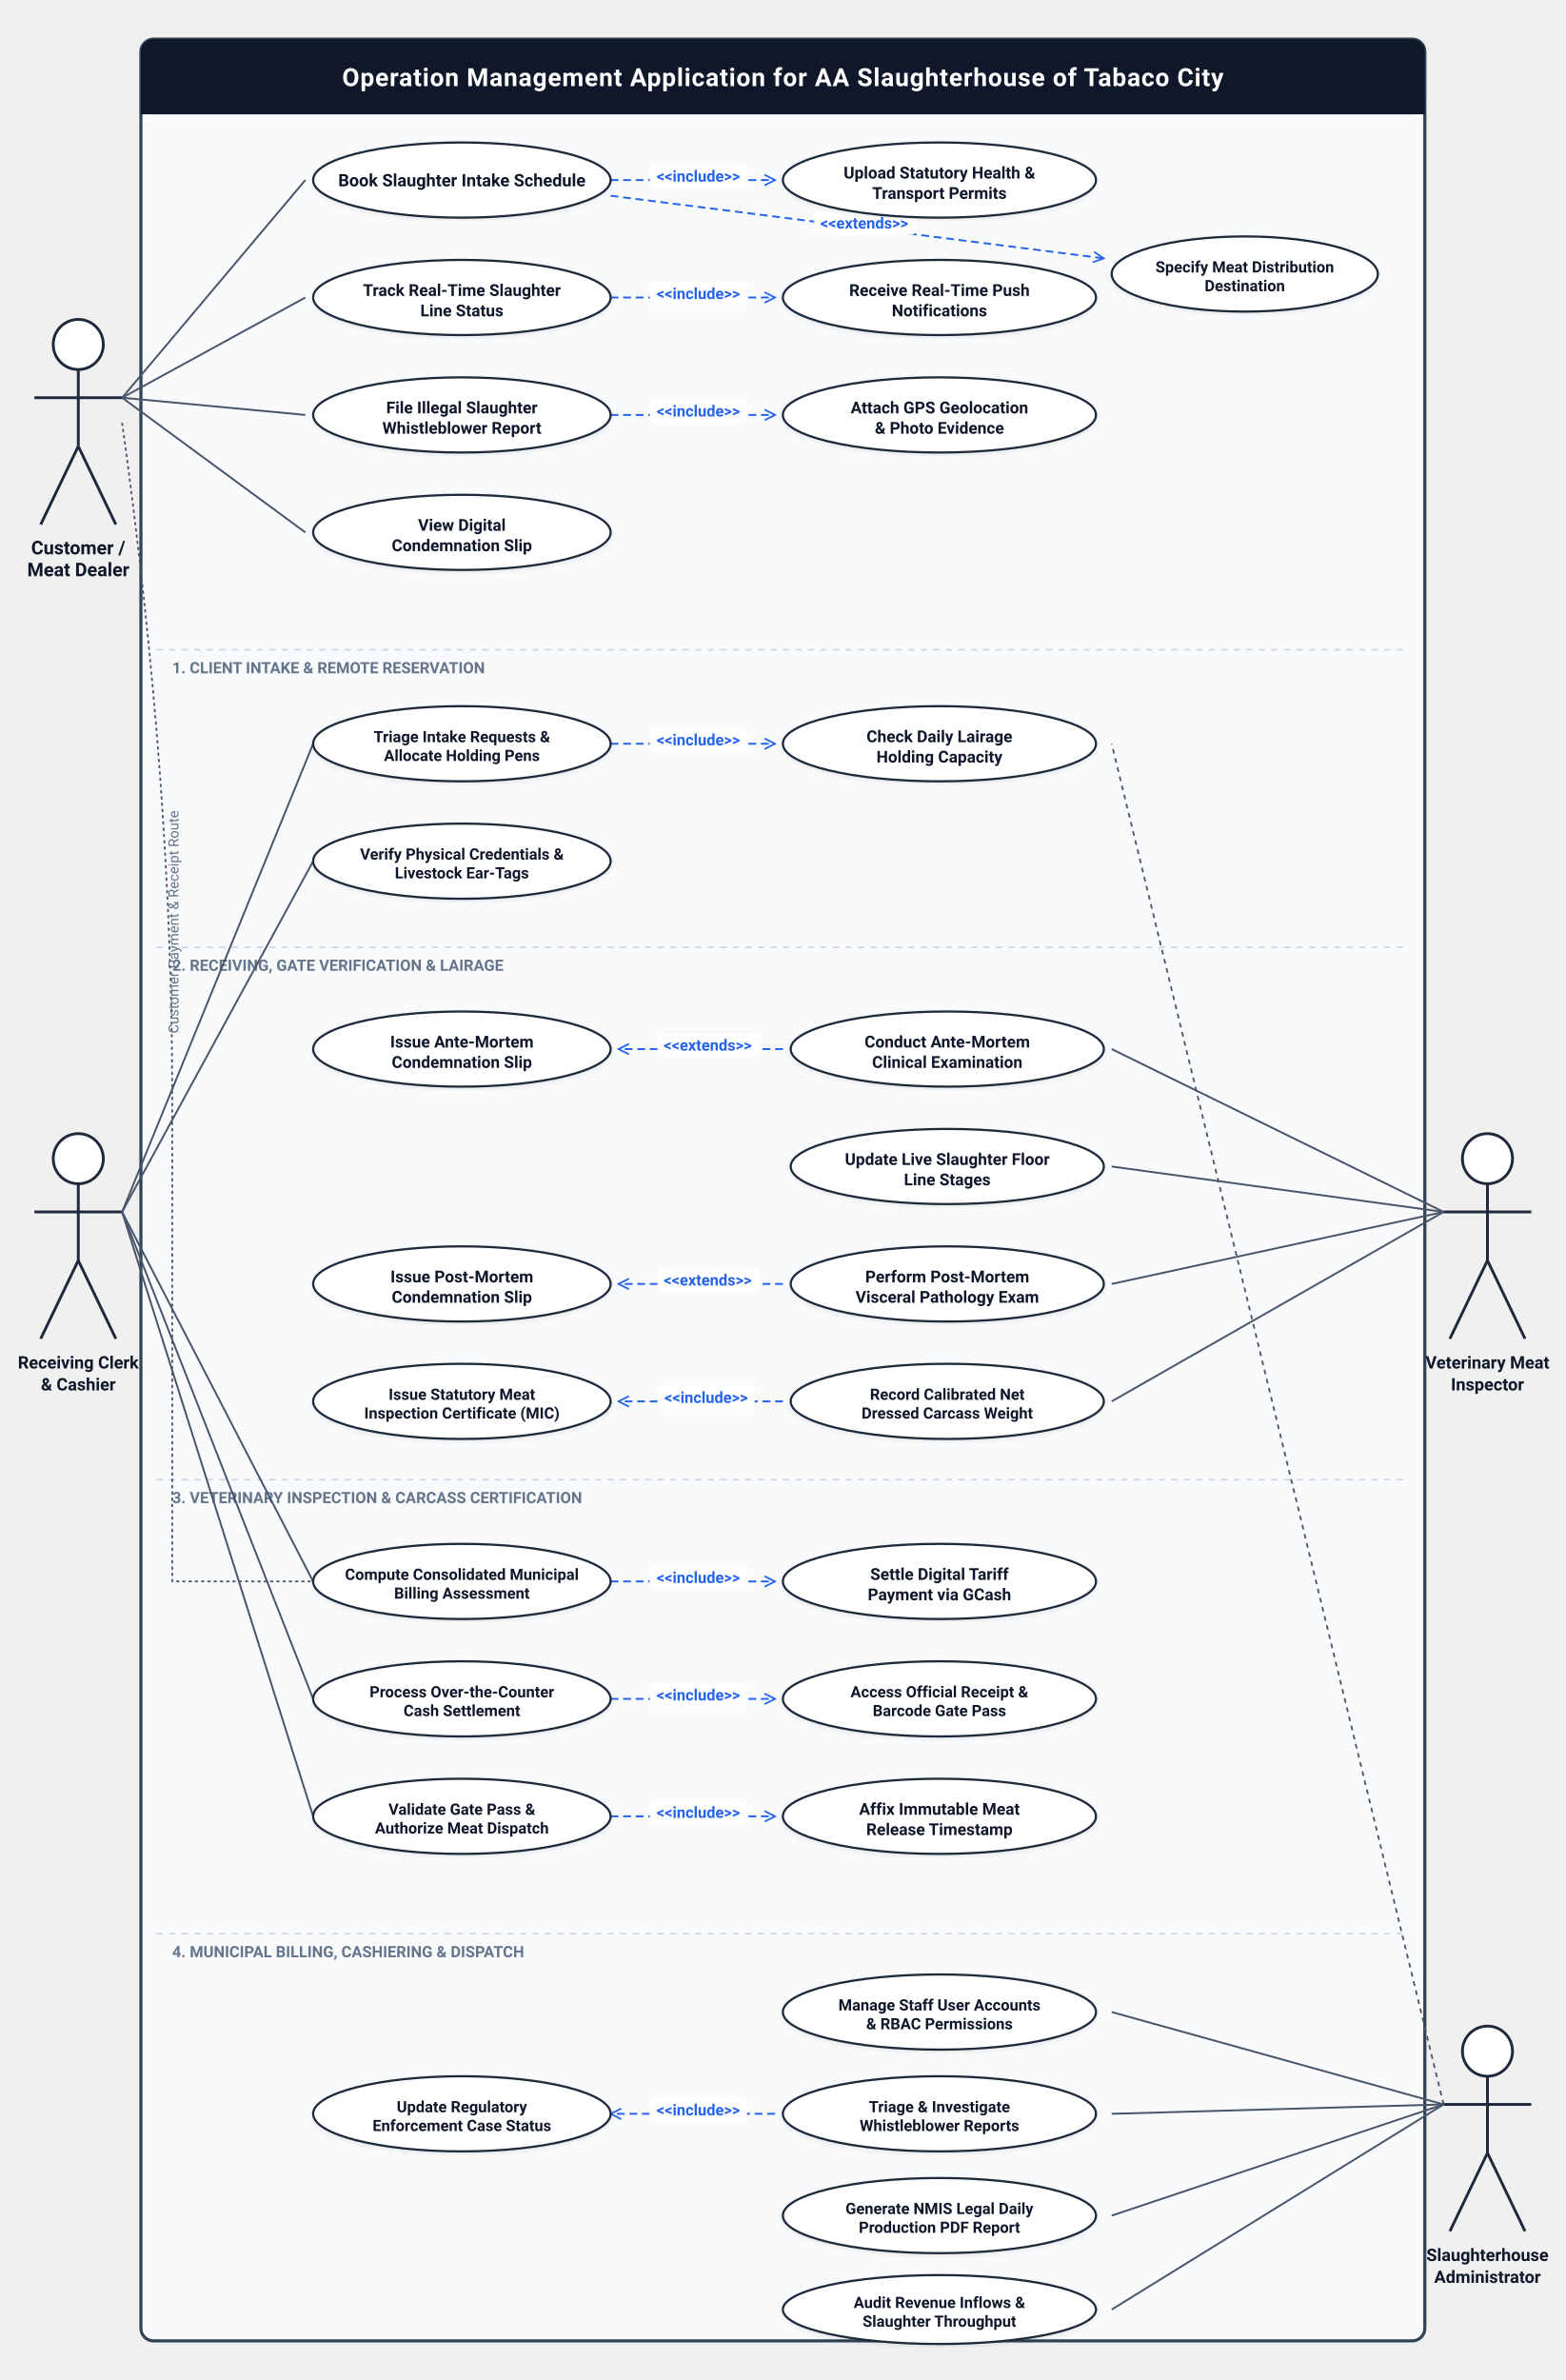
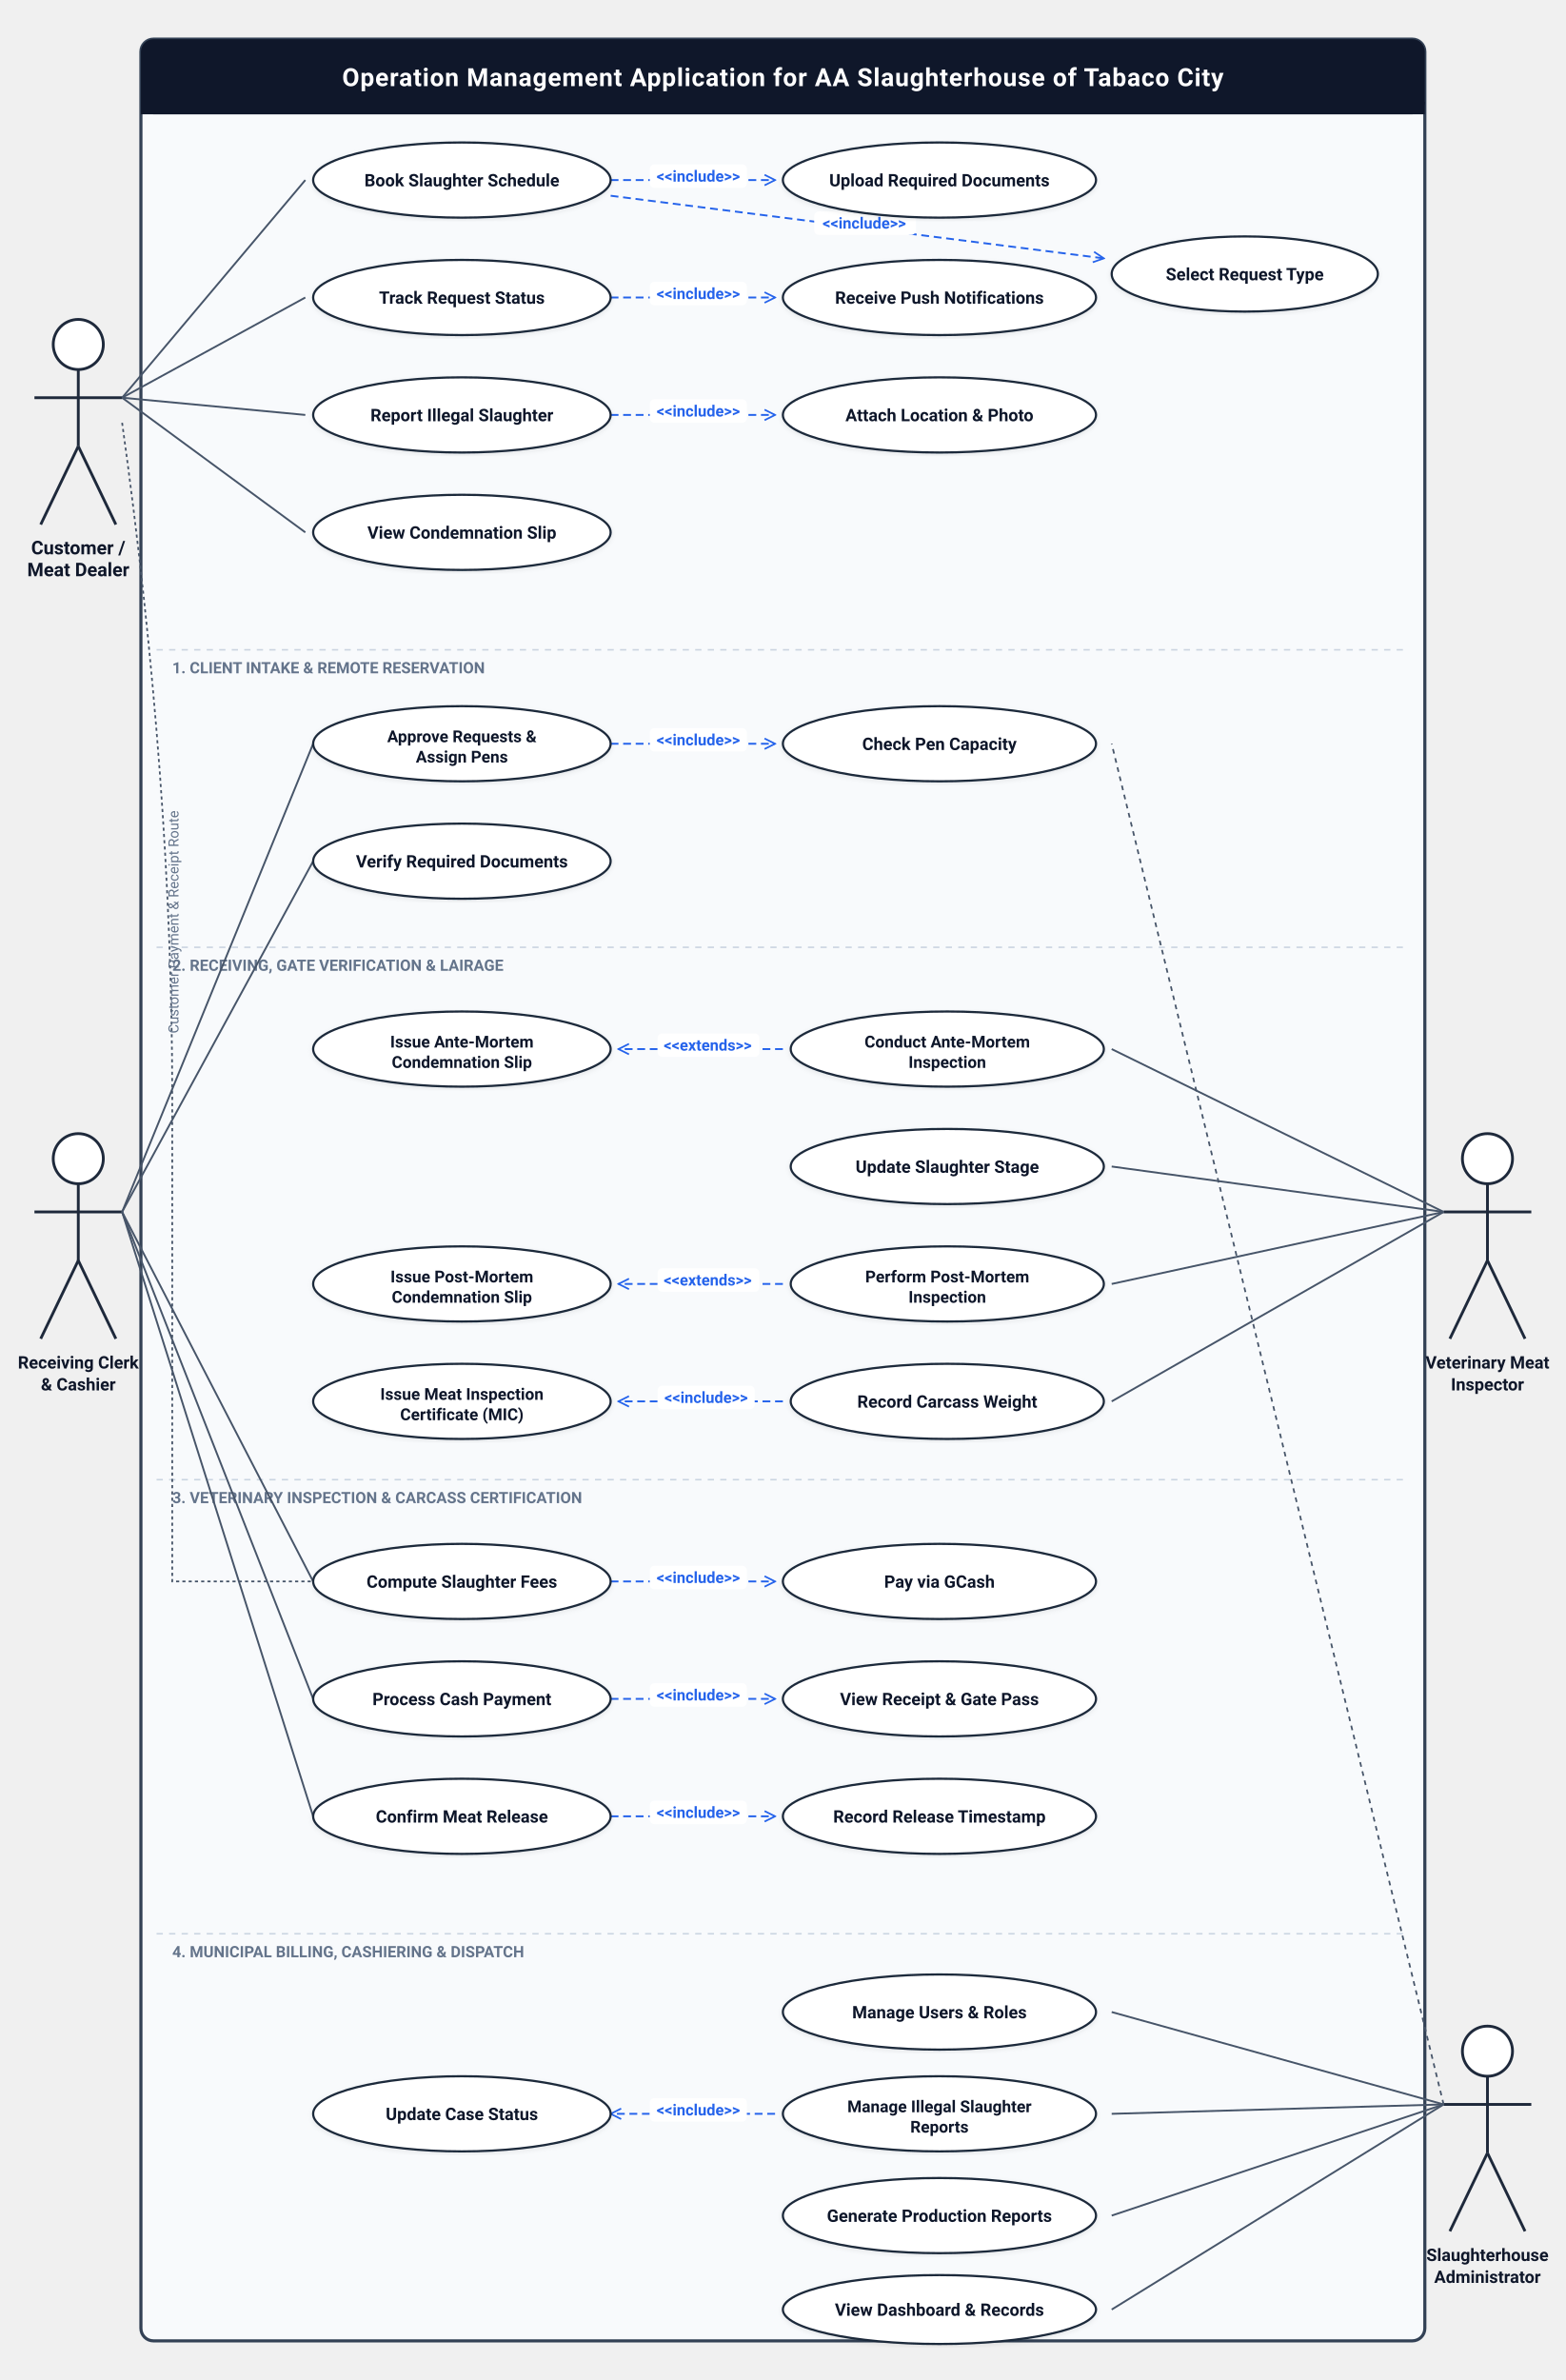
<svg xmlns="http://www.w3.org/2000/svg" viewBox="0 0 1000 1520" width="100%" height="100%" style="background-color: #ffffff; font-family: -apple-system, BlinkMacSystemFont, 'Segoe UI', Roboto, Helvetica, Arial, sans-serif;">
  <defs>
    <marker id="open-arrow" viewBox="0 0 10 10" refX="9" refY="5" markerWidth="7" markerHeight="7" orient="auto-start-reverse">
      <path d="M 1 1 L 9 5 L 1 9" fill="none" stroke="#2563eb" stroke-width="1.3" />
    </marker>
    <filter id="subtle-shadow" x="-5%" y="-5%" width="110%" height="110%">
      <feDropShadow dx="0" dy="1" stdDeviation="1.5" flood-color="#0f172a" flood-opacity="0.08" />
    </filter>
  </defs>
  <rect x="90" y="25" width="820" height="1470" rx="8" fill="#f8fafc" stroke="#334155" stroke-width="2" />
  <rect x="90" y="25" width="820" height="48" rx="8" fill="#0f172a" />
  <rect x="90" y="65" width="820" height="8" fill="#0f172a" />
  <text x="500" y="55" font-size="16" font-weight="700" text-anchor="middle" fill="#ffffff" letter-spacing="0.5">
    Operation Management Application for AA Slaughterhouse of Tabaco City
  </text>
  <line x1="100" y1="415" x2="900" y2="415" stroke="#cbd5e1" stroke-width="1" stroke-dasharray="4,4" />
  <text x="110" y="430" font-size="10" font-weight="bold" fill="#64748b" text-anchor="start">1. CLIENT INTAKE &amp; REMOTE RESERVATION</text>
  <line x1="100" y1="605" x2="900" y2="605" stroke="#cbd5e1" stroke-width="1" stroke-dasharray="4,4" />
  <text x="110" y="620" font-size="10" font-weight="bold" fill="#64748b" text-anchor="start">2. RECEIVING, GATE VERIFICATION &amp; LAIRAGE</text>
  <line x1="100" y1="945" x2="900" y2="945" stroke="#cbd5e1" stroke-width="1" stroke-dasharray="4,4" />
  <text x="110" y="960" font-size="10" font-weight="bold" fill="#64748b" text-anchor="start">3. VETERINARY INSPECTION &amp; CARCASS CERTIFICATION</text>
  <line x1="100" y1="1235" x2="900" y2="1235" stroke="#cbd5e1" stroke-width="1" stroke-dasharray="4,4" />
  <text x="110" y="1250" font-size="10" font-weight="bold" fill="#64748b" text-anchor="start">4. MUNICIPAL BILLING, CASHIERING &amp; DISPATCH</text>
  <g id="actor-customer">
    <circle cx="50" cy="220" r="16" fill="#ffffff" stroke="#1e293b" stroke-width="1.8" />
    <line x1="50" y1="236" x2="50" y2="285" stroke="#1e293b" stroke-width="1.8" />
    <line x1="22" y1="254" x2="78" y2="254" stroke="#1e293b" stroke-width="1.8" />
    <line x1="50" y1="285" x2="26" y2="335" stroke="#1e293b" stroke-width="1.8" />
    <line x1="50" y1="285" x2="74" y2="335" stroke="#1e293b" stroke-width="1.8" />
    <text x="50" y="354" font-size="12" font-weight="bold" text-anchor="middle" fill="#0f172a">Customer /</text>
    <text x="50" y="368" font-size="12" font-weight="bold" text-anchor="middle" fill="#0f172a">Meat Dealer</text>
  </g>
  <g id="actor-clerk-cashier">
    <circle cx="50" cy="740" r="16" fill="#ffffff" stroke="#1e293b" stroke-width="1.8" />
    <line x1="50" y1="756" x2="50" y2="805" stroke="#1e293b" stroke-width="1.8" />
    <line x1="22" y1="774" x2="78" y2="774" stroke="#1e293b" stroke-width="1.8" />
    <line x1="50" y1="805" x2="26" y2="855" stroke="#1e293b" stroke-width="1.8" />
    <line x1="50" y1="805" x2="74" y2="855" stroke="#1e293b" stroke-width="1.8" />
    <text x="50" y="874" font-size="11" font-weight="bold" text-anchor="middle" fill="#0f172a">Receiving Clerk</text>
    <text x="50" y="888" font-size="11" font-weight="bold" text-anchor="middle" fill="#0f172a">&amp; Cashier</text>
  </g>
  <g id="actor-inspector">
    <circle cx="950" cy="740" r="16" fill="#ffffff" stroke="#1e293b" stroke-width="1.8" />
    <line x1="950" y1="756" x2="950" y2="805" stroke="#1e293b" stroke-width="1.8" />
    <line x1="922" y1="774" x2="978" y2="774" stroke="#1e293b" stroke-width="1.8" />
    <line x1="950" y1="805" x2="926" y2="855" stroke="#1e293b" stroke-width="1.8" />
    <line x1="950" y1="805" x2="974" y2="855" stroke="#1e293b" stroke-width="1.8" />
    <text x="950" y="874" font-size="11" font-weight="bold" text-anchor="middle" fill="#0f172a">Veterinary Meat</text>
    <text x="950" y="888" font-size="11" font-weight="bold" text-anchor="middle" fill="#0f172a">Inspector</text>
  </g>
  <g id="actor-admin">
    <circle cx="950" cy="1310" r="16" fill="#ffffff" stroke="#1e293b" stroke-width="1.8" />
    <line x1="950" y1="1326" x2="950" y2="1375" stroke="#1e293b" stroke-width="1.8" />
    <line x1="922" y1="1344" x2="978" y2="1344" stroke="#1e293b" stroke-width="1.8" />
    <line x1="950" y1="1375" x2="926" y2="1425" stroke="#1e293b" stroke-width="1.8" />
    <line x1="950" y1="1375" x2="974" y2="1425" stroke="#1e293b" stroke-width="1.8" />
    <text x="950" y="1444" font-size="11" font-weight="bold" text-anchor="middle" fill="#0f172a">Slaughterhouse</text>
    <text x="950" y="1458" font-size="11" font-weight="bold" text-anchor="middle" fill="#0f172a">Administrator</text>
  </g>
  <line x1="78" y1="254" x2="195" y2="115" stroke="#475569" stroke-width="1.2" />
  <line x1="78" y1="254" x2="195" y2="190" stroke="#475569" stroke-width="1.2" />
  <line x1="78" y1="254" x2="195" y2="265" stroke="#475569" stroke-width="1.2" />
  <line x1="78" y1="254" x2="195" y2="340" stroke="#475569" stroke-width="1.2" />
  <path d="M 78 270 Q 110 500 110 700 T 110 1010 L 200 1010" fill="none" stroke="#475569" stroke-width="1.1" stroke-dasharray="2,2" />
  <text x="114" y="660" font-size="9" fill="#64748b" transform="rotate(-90 114 660)">Customer Payment &amp; Receipt Route</text>
  <line x1="78" y1="774" x2="200" y2="475" stroke="#475569" stroke-width="1.2" />
  <line x1="78" y1="774" x2="200" y2="550" stroke="#475569" stroke-width="1.2" />
  <line x1="78" y1="774" x2="200" y2="1010" stroke="#475569" stroke-width="1.2" />
  <line x1="78" y1="774" x2="200" y2="1085" stroke="#475569" stroke-width="1.2" />
  <line x1="78" y1="774" x2="200" y2="1160" stroke="#475569" stroke-width="1.2" />
  <line x1="922" y1="774" x2="710" y2="670" stroke="#475569" stroke-width="1.2" />
  <line x1="922" y1="774" x2="710" y2="745" stroke="#475569" stroke-width="1.2" />
  <line x1="922" y1="774" x2="710" y2="820" stroke="#475569" stroke-width="1.2" />
  <line x1="922" y1="774" x2="710" y2="895" stroke="#475569" stroke-width="1.2" />
  <line x1="922" y1="1344" x2="710" y2="475" stroke="#475569" stroke-width="1.1" stroke-dasharray="3,3" />
  <line x1="922" y1="1344" x2="710" y2="1285" stroke="#475569" stroke-width="1.2" />
  <line x1="922" y1="1344" x2="710" y2="1350" stroke="#475569" stroke-width="1.2" />
  <line x1="922" y1="1344" x2="710" y2="1415" stroke="#475569" stroke-width="1.2" />
  <line x1="922" y1="1344" x2="710" y2="1475" stroke="#475569" stroke-width="1.2" />
  <line x1="390" y1="115" x2="495" y2="115" stroke="#2563eb" stroke-width="1.2" stroke-dasharray="5,3" marker-end="url(#open-arrow)" />
  <rect x="415" y="105" width="62" height="15" fill="#ffffff" rx="3" />
  <text x="446" y="116" font-size="10" font-weight="600" fill="#2563eb" text-anchor="middle">&lt;&lt;include&gt;&gt;</text>
  <line x1="390" y1="125" x2="705" y2="165" stroke="#2563eb" stroke-width="1.2" stroke-dasharray="5,3" marker-end="url(#open-arrow)" />
  <rect x="520" y="135" width="65" height="15" fill="#ffffff" rx="3" />
-   <text x="552" y="146" font-size="10" font-weight="600" fill="#2563eb" text-anchor="middle">&lt;&lt;extends&gt;&gt;</text>
+   <text x="552" y="146" font-size="10" font-weight="600" fill="#2563eb" text-anchor="middle">&lt;&lt;include&gt;&gt;</text>
  <line x1="390" y1="190" x2="495" y2="190" stroke="#2563eb" stroke-width="1.2" stroke-dasharray="5,3" marker-end="url(#open-arrow)" />
  <rect x="415" y="180" width="62" height="15" fill="#ffffff" rx="3" />
  <text x="446" y="191" font-size="10" font-weight="600" fill="#2563eb" text-anchor="middle">&lt;&lt;include&gt;&gt;</text>
  <line x1="390" y1="265" x2="495" y2="265" stroke="#2563eb" stroke-width="1.2" stroke-dasharray="5,3" marker-end="url(#open-arrow)" />
  <rect x="415" y="255" width="62" height="15" fill="#ffffff" rx="3" />
  <text x="446" y="266" font-size="10" font-weight="600" fill="#2563eb" text-anchor="middle">&lt;&lt;include&gt;&gt;</text>
  <line x1="390" y1="475" x2="495" y2="475" stroke="#2563eb" stroke-width="1.2" stroke-dasharray="5,3" marker-end="url(#open-arrow)" />
  <rect x="415" y="465" width="62" height="15" fill="#ffffff" rx="3" />
  <text x="446" y="476" font-size="10" font-weight="600" fill="#2563eb" text-anchor="middle">&lt;&lt;include&gt;&gt;</text>
  <line x1="500" y1="670" x2="395" y2="670" stroke="#2563eb" stroke-width="1.2" stroke-dasharray="5,3" marker-end="url(#open-arrow)" />
  <rect x="420" y="660" width="65" height="15" fill="#ffffff" rx="3" />
  <text x="452" y="671" font-size="10" font-weight="600" fill="#2563eb" text-anchor="middle">&lt;&lt;extends&gt;&gt;</text>
  <line x1="500" y1="820" x2="395" y2="820" stroke="#2563eb" stroke-width="1.2" stroke-dasharray="5,3" marker-end="url(#open-arrow)" />
  <rect x="420" y="810" width="65" height="15" fill="#ffffff" rx="3" />
  <text x="452" y="821" font-size="10" font-weight="600" fill="#2563eb" text-anchor="middle">&lt;&lt;extends&gt;&gt;</text>
  <line x1="500" y1="895" x2="395" y2="895" stroke="#2563eb" stroke-width="1.2" stroke-dasharray="5,3" marker-end="url(#open-arrow)" />
  <rect x="420" y="885" width="62" height="15" fill="#ffffff" rx="3" />
  <text x="451" y="896" font-size="10" font-weight="600" fill="#2563eb" text-anchor="middle">&lt;&lt;include&gt;&gt;</text>
  <line x1="390" y1="1010" x2="495" y2="1010" stroke="#2563eb" stroke-width="1.2" stroke-dasharray="5,3" marker-end="url(#open-arrow)" />
  <rect x="415" y="1000" width="62" height="15" fill="#ffffff" rx="3" />
  <text x="446" y="1011" font-size="10" font-weight="600" fill="#2563eb" text-anchor="middle">&lt;&lt;include&gt;&gt;</text>
  <line x1="390" y1="1085" x2="495" y2="1085" stroke="#2563eb" stroke-width="1.2" stroke-dasharray="5,3" marker-end="url(#open-arrow)" />
  <rect x="415" y="1075" width="62" height="15" fill="#ffffff" rx="3" />
  <text x="446" y="1086" font-size="10" font-weight="600" fill="#2563eb" text-anchor="middle">&lt;&lt;include&gt;&gt;</text>
  <line x1="390" y1="1160" x2="495" y2="1160" stroke="#2563eb" stroke-width="1.2" stroke-dasharray="5,3" marker-end="url(#open-arrow)" />
  <rect x="415" y="1150" width="62" height="15" fill="#ffffff" rx="3" />
  <text x="446" y="1161" font-size="10" font-weight="600" fill="#2563eb" text-anchor="middle">&lt;&lt;include&gt;&gt;</text>
  <line x1="495" y1="1350" x2="390" y2="1350" stroke="#2563eb" stroke-width="1.2" stroke-dasharray="5,3" marker-end="url(#open-arrow)" />
  <rect x="415" y="1340" width="62" height="15" fill="#ffffff" rx="3" />
  <text x="446" y="1351" font-size="10" font-weight="600" fill="#2563eb" text-anchor="middle">&lt;&lt;include&gt;&gt;</text>
  <g id="uc-book" filter="url(#subtle-shadow)">
    <ellipse cx="295" cy="115" rx="95" ry="24" fill="#ffffff" stroke="#1e293b" stroke-width="1.4" />
-     <text x="295" y="119" font-size="11" font-weight="600" text-anchor="middle" fill="#0f172a">Book Slaughter Intake Schedule</text>
+     <text x="295" y="119" font-size="11" font-weight="600" text-anchor="middle" fill="#0f172a">Book Slaughter Schedule</text>
  </g>
  <g id="uc-upload" filter="url(#subtle-shadow)">
    <ellipse cx="600" cy="115" rx="100" ry="24" fill="#ffffff" stroke="#1e293b" stroke-width="1.4" />
-     <text x="600" y="114" font-size="10.5" font-weight="600" text-anchor="middle" fill="#0f172a">Upload Statutory Health &amp;</text>
-     <text x="600" y="127" font-size="10.5" font-weight="600" text-anchor="middle" fill="#0f172a">Transport Permits</text>
+     <text x="600" y="119" font-size="11" font-weight="600" text-anchor="middle" fill="#0f172a">Upload Required Documents</text>
  </g>
  <g id="uc-dest" filter="url(#subtle-shadow)">
    <ellipse cx="795" cy="175" rx="85" ry="24" fill="#ffffff" stroke="#1e293b" stroke-width="1.4" />
-     <text x="795" y="174" font-size="10" font-weight="600" text-anchor="middle" fill="#0f172a">Specify Meat Distribution</text>
-     <text x="795" y="186" font-size="10" font-weight="600" text-anchor="middle" fill="#0f172a">Destination</text>
+     <text x="795" y="179" font-size="11" font-weight="600" text-anchor="middle" fill="#0f172a">Select Request Type</text>
  </g>
  <g id="uc-track" filter="url(#subtle-shadow)">
    <ellipse cx="295" cy="190" rx="95" ry="24" fill="#ffffff" stroke="#1e293b" stroke-width="1.4" />
-     <text x="295" y="189" font-size="10.5" font-weight="600" text-anchor="middle" fill="#0f172a">Track Real-Time Slaughter</text>
-     <text x="295" y="202" font-size="10.5" font-weight="600" text-anchor="middle" fill="#0f172a">Line Status</text>
+     <text x="295" y="194" font-size="11" font-weight="600" text-anchor="middle" fill="#0f172a">Track Request Status</text>
  </g>
  <g id="uc-notify" filter="url(#subtle-shadow)">
    <ellipse cx="600" cy="190" rx="100" ry="24" fill="#ffffff" stroke="#1e293b" stroke-width="1.4" />
-     <text x="600" y="189" font-size="10.5" font-weight="600" text-anchor="middle" fill="#0f172a">Receive Real-Time Push</text>
-     <text x="600" y="202" font-size="10.5" font-weight="600" text-anchor="middle" fill="#0f172a">Notifications</text>
+     <text x="600" y="194" font-size="11" font-weight="600" text-anchor="middle" fill="#0f172a">Receive Push Notifications</text>
  </g>
  <g id="uc-report" filter="url(#subtle-shadow)">
    <ellipse cx="295" cy="265" rx="95" ry="24" fill="#ffffff" stroke="#1e293b" stroke-width="1.4" />
-     <text x="295" y="264" font-size="10.5" font-weight="600" text-anchor="middle" fill="#0f172a">File Illegal Slaughter</text>
-     <text x="295" y="277" font-size="10.5" font-weight="600" text-anchor="middle" fill="#0f172a">Whistleblower Report</text>
+     <text x="295" y="269" font-size="11" font-weight="600" text-anchor="middle" fill="#0f172a">Report Illegal Slaughter</text>
  </g>
  <g id="uc-geophoto" filter="url(#subtle-shadow)">
    <ellipse cx="600" cy="265" rx="100" ry="24" fill="#ffffff" stroke="#1e293b" stroke-width="1.4" />
-     <text x="600" y="264" font-size="10.5" font-weight="600" text-anchor="middle" fill="#0f172a">Attach GPS Geolocation</text>
-     <text x="600" y="277" font-size="10.5" font-weight="600" text-anchor="middle" fill="#0f172a">&amp; Photo Evidence</text>
+     <text x="600" y="269" font-size="11" font-weight="600" text-anchor="middle" fill="#0f172a">Attach Location &amp; Photo</text>
  </g>
  <g id="uc-condemn" filter="url(#subtle-shadow)">
    <ellipse cx="295" cy="340" rx="95" ry="24" fill="#ffffff" stroke="#1e293b" stroke-width="1.4" />
-     <text x="295" y="339" font-size="10.5" font-weight="600" text-anchor="middle" fill="#0f172a">View Digital</text>
-     <text x="295" y="352" font-size="10.5" font-weight="600" text-anchor="middle" fill="#0f172a">Condemnation Slip</text>
+     <text x="295" y="344" font-size="11" font-weight="600" text-anchor="middle" fill="#0f172a">View Condemnation Slip</text>
  </g>
  <g id="uc-triage" filter="url(#subtle-shadow)">
    <ellipse cx="295" cy="475" rx="95" ry="24" fill="#ffffff" stroke="#1e293b" stroke-width="1.4" />
-     <text x="295" y="474" font-size="10" font-weight="600" text-anchor="middle" fill="#0f172a">Triage Intake Requests &amp;</text>
-     <text x="295" y="486" font-size="10" font-weight="600" text-anchor="middle" fill="#0f172a">Allocate Holding Pens</text>
+     <text x="295" y="474" font-size="10.5" font-weight="600" text-anchor="middle" fill="#0f172a">Approve Requests &amp;</text>
+     <text x="295" y="487" font-size="10.5" font-weight="600" text-anchor="middle" fill="#0f172a">Assign Pens</text>
  </g>
  <g id="uc-quota" filter="url(#subtle-shadow)">
    <ellipse cx="600" cy="475" rx="100" ry="24" fill="#ffffff" stroke="#1e293b" stroke-width="1.4" />
-     <text x="600" y="474" font-size="10.5" font-weight="600" text-anchor="middle" fill="#0f172a">Check Daily Lairage</text>
-     <text x="600" y="487" font-size="10.5" font-weight="600" text-anchor="middle" fill="#0f172a">Holding Capacity</text>
+     <text x="600" y="479" font-size="11" font-weight="600" text-anchor="middle" fill="#0f172a">Check Pen Capacity</text>
  </g>
  <g id="uc-verify" filter="url(#subtle-shadow)">
    <ellipse cx="295" cy="550" rx="95" ry="24" fill="#ffffff" stroke="#1e293b" stroke-width="1.4" />
-     <text x="295" y="549" font-size="10" font-weight="600" text-anchor="middle" fill="#0f172a">Verify Physical Credentials &amp;</text>
-     <text x="295" y="561" font-size="10" font-weight="600" text-anchor="middle" fill="#0f172a">Livestock Ear-Tags</text>
+     <text x="295" y="554" font-size="11" font-weight="600" text-anchor="middle" fill="#0f172a">Verify Required Documents</text>
  </g>
  <g id="uc-antefail" filter="url(#subtle-shadow)">
    <ellipse cx="295" cy="670" rx="95" ry="24" fill="#ffffff" stroke="#1e293b" stroke-width="1.4" />
    <text x="295" y="669" font-size="10.5" font-weight="600" text-anchor="middle" fill="#0f172a">Issue Ante-Mortem</text>
    <text x="295" y="682" font-size="10.5" font-weight="600" text-anchor="middle" fill="#0f172a">Condemnation Slip</text>
  </g>
  <g id="uc-ante" filter="url(#subtle-shadow)">
    <ellipse cx="605" cy="670" rx="100" ry="24" fill="#ffffff" stroke="#1e293b" stroke-width="1.4" />
    <text x="605" y="669" font-size="10.5" font-weight="600" text-anchor="middle" fill="#0f172a">Conduct Ante-Mortem</text>
-     <text x="605" y="682" font-size="10.5" font-weight="600" text-anchor="middle" fill="#0f172a">Clinical Examination</text>
+     <text x="605" y="682" font-size="10.5" font-weight="600" text-anchor="middle" fill="#0f172a">Inspection</text>
  </g>
  <g id="uc-stages" filter="url(#subtle-shadow)">
    <ellipse cx="605" cy="745" rx="100" ry="24" fill="#ffffff" stroke="#1e293b" stroke-width="1.4" />
-     <text x="605" y="744" font-size="10.5" font-weight="600" text-anchor="middle" fill="#0f172a">Update Live Slaughter Floor</text>
-     <text x="605" y="757" font-size="10.5" font-weight="600" text-anchor="middle" fill="#0f172a">Line Stages</text>
+     <text x="605" y="749" font-size="11" font-weight="600" text-anchor="middle" fill="#0f172a">Update Slaughter Stage</text>
  </g>
  <g id="uc-postfail" filter="url(#subtle-shadow)">
    <ellipse cx="295" cy="820" rx="95" ry="24" fill="#ffffff" stroke="#1e293b" stroke-width="1.4" />
    <text x="295" y="819" font-size="10.5" font-weight="600" text-anchor="middle" fill="#0f172a">Issue Post-Mortem</text>
    <text x="295" y="832" font-size="10.5" font-weight="600" text-anchor="middle" fill="#0f172a">Condemnation Slip</text>
  </g>
  <g id="uc-post" filter="url(#subtle-shadow)">
    <ellipse cx="605" cy="820" rx="100" ry="24" fill="#ffffff" stroke="#1e293b" stroke-width="1.4" />
    <text x="605" y="819" font-size="10.5" font-weight="600" text-anchor="middle" fill="#0f172a">Perform Post-Mortem</text>
-     <text x="605" y="832" font-size="10.5" font-weight="600" text-anchor="middle" fill="#0f172a">Visceral Pathology Exam</text>
+     <text x="605" y="832" font-size="10.5" font-weight="600" text-anchor="middle" fill="#0f172a">Inspection</text>
  </g>
  <g id="uc-mic" filter="url(#subtle-shadow)">
    <ellipse cx="295" cy="895" rx="95" ry="24" fill="#ffffff" stroke="#1e293b" stroke-width="1.4" />
-     <text x="295" y="894" font-size="10" font-weight="600" text-anchor="middle" fill="#0f172a">Issue Statutory Meat</text>
-     <text x="295" y="906" font-size="10" font-weight="600" text-anchor="middle" fill="#0f172a">Inspection Certificate (MIC)</text>
+     <text x="295" y="894" font-size="10.5" font-weight="600" text-anchor="middle" fill="#0f172a">Issue Meat Inspection</text>
+     <text x="295" y="907" font-size="10.5" font-weight="600" text-anchor="middle" fill="#0f172a">Certificate (MIC)</text>
  </g>
  <g id="uc-weigh" filter="url(#subtle-shadow)">
    <ellipse cx="605" cy="895" rx="100" ry="24" fill="#ffffff" stroke="#1e293b" stroke-width="1.4" />
-     <text x="605" y="894" font-size="10" font-weight="600" text-anchor="middle" fill="#0f172a">Record Calibrated Net</text>
-     <text x="605" y="906" font-size="10" font-weight="600" text-anchor="middle" fill="#0f172a">Dressed Carcass Weight</text>
+     <text x="605" y="899" font-size="11" font-weight="600" text-anchor="middle" fill="#0f172a">Record Carcass Weight</text>
  </g>
  <g id="uc-bill" filter="url(#subtle-shadow)">
    <ellipse cx="295" cy="1010" rx="95" ry="24" fill="#ffffff" stroke="#1e293b" stroke-width="1.4" />
-     <text x="295" y="1009" font-size="10" font-weight="600" text-anchor="middle" fill="#0f172a">Compute Consolidated Municipal</text>
-     <text x="295" y="1021" font-size="10" font-weight="600" text-anchor="middle" fill="#0f172a">Billing Assessment</text>
+     <text x="295" y="1014" font-size="11" font-weight="600" text-anchor="middle" fill="#0f172a">Compute Slaughter Fees</text>
  </g>
  <g id="uc-paygcash" filter="url(#subtle-shadow)">
    <ellipse cx="600" cy="1010" rx="100" ry="24" fill="#ffffff" stroke="#1e293b" stroke-width="1.4" />
-     <text x="600" y="1009" font-size="10.5" font-weight="600" text-anchor="middle" fill="#0f172a">Settle Digital Tariff</text>
-     <text x="600" y="1022" font-size="10.5" font-weight="600" text-anchor="middle" fill="#0f172a">Payment via GCash</text>
+     <text x="600" y="1014" font-size="11" font-weight="600" text-anchor="middle" fill="#0f172a">Pay via GCash</text>
  </g>
  <g id="uc-cash" filter="url(#subtle-shadow)">
    <ellipse cx="295" cy="1085" rx="95" ry="24" fill="#ffffff" stroke="#1e293b" stroke-width="1.4" />
-     <text x="295" y="1084" font-size="10" font-weight="600" text-anchor="middle" fill="#0f172a">Process Over-the-Counter</text>
-     <text x="295" y="1096" font-size="10" font-weight="600" text-anchor="middle" fill="#0f172a">Cash Settlement</text>
+     <text x="295" y="1089" font-size="11" font-weight="600" text-anchor="middle" fill="#0f172a">Process Cash Payment</text>
  </g>
  <g id="uc-receipt" filter="url(#subtle-shadow)">
    <ellipse cx="600" cy="1085" rx="100" ry="24" fill="#ffffff" stroke="#1e293b" stroke-width="1.4" />
-     <text x="600" y="1084" font-size="10" font-weight="600" text-anchor="middle" fill="#0f172a">Access Official Receipt &amp;</text>
-     <text x="600" y="1096" font-size="10" font-weight="600" text-anchor="middle" fill="#0f172a">Barcode Gate Pass</text>
+     <text x="600" y="1089" font-size="11" font-weight="600" text-anchor="middle" fill="#0f172a">View Receipt &amp; Gate Pass</text>
  </g>
  <g id="uc-dispatch" filter="url(#subtle-shadow)">
    <ellipse cx="295" cy="1160" rx="95" ry="24" fill="#ffffff" stroke="#1e293b" stroke-width="1.4" />
-     <text x="295" y="1159" font-size="10" font-weight="600" text-anchor="middle" fill="#0f172a">Validate Gate Pass &amp;</text>
-     <text x="295" y="1171" font-size="10" font-weight="600" text-anchor="middle" fill="#0f172a">Authorize Meat Dispatch</text>
+     <text x="295" y="1164" font-size="11" font-weight="600" text-anchor="middle" fill="#0f172a">Confirm Meat Release</text>
  </g>
  <g id="uc-releasestamp" filter="url(#subtle-shadow)">
    <ellipse cx="600" cy="1160" rx="100" ry="24" fill="#ffffff" stroke="#1e293b" stroke-width="1.4" />
-     <text x="600" y="1159" font-size="10.5" font-weight="600" text-anchor="middle" fill="#0f172a">Affix Immutable Meat</text>
-     <text x="600" y="1172" font-size="10.5" font-weight="600" text-anchor="middle" fill="#0f172a">Release Timestamp</text>
+     <text x="600" y="1164" font-size="11" font-weight="600" text-anchor="middle" fill="#0f172a">Record Release Timestamp</text>
  </g>
  <g id="uc-rbac" filter="url(#subtle-shadow)">
    <ellipse cx="600" cy="1285" rx="100" ry="24" fill="#ffffff" stroke="#1e293b" stroke-width="1.4" />
-     <text x="600" y="1284" font-size="10" font-weight="600" text-anchor="middle" fill="#0f172a">Manage Staff User Accounts</text>
-     <text x="600" y="1296" font-size="10" font-weight="600" text-anchor="middle" fill="#0f172a">&amp; RBAC Permissions</text>
+     <text x="600" y="1289" font-size="11" font-weight="600" text-anchor="middle" fill="#0f172a">Manage Users &amp; Roles</text>
  </g>
  <g id="uc-casestatus" filter="url(#subtle-shadow)">
    <ellipse cx="295" cy="1350" rx="95" ry="24" fill="#ffffff" stroke="#1e293b" stroke-width="1.4" />
-     <text x="295" y="1349" font-size="10" font-weight="600" text-anchor="middle" fill="#0f172a">Update Regulatory</text>
-     <text x="295" y="1361" font-size="10" font-weight="600" text-anchor="middle" fill="#0f172a">Enforcement Case Status</text>
+     <text x="295" y="1354" font-size="11" font-weight="600" text-anchor="middle" fill="#0f172a">Update Case Status</text>
  </g>
  <g id="uc-investigate" filter="url(#subtle-shadow)">
    <ellipse cx="600" cy="1350" rx="100" ry="24" fill="#ffffff" stroke="#1e293b" stroke-width="1.4" />
-     <text x="600" y="1349" font-size="10" font-weight="600" text-anchor="middle" fill="#0f172a">Triage &amp; Investigate</text>
-     <text x="600" y="1361" font-size="10" font-weight="600" text-anchor="middle" fill="#0f172a">Whistleblower Reports</text>
+     <text x="600" y="1349" font-size="10.5" font-weight="600" text-anchor="middle" fill="#0f172a">Manage Illegal Slaughter</text>
+     <text x="600" y="1362" font-size="10.5" font-weight="600" text-anchor="middle" fill="#0f172a">Reports</text>
  </g>
  <g id="uc-pdf" filter="url(#subtle-shadow)">
    <ellipse cx="600" cy="1415" rx="100" ry="24" fill="#ffffff" stroke="#1e293b" stroke-width="1.4" />
-     <text x="600" y="1414" font-size="10" font-weight="600" text-anchor="middle" fill="#0f172a">Generate NMIS Legal Daily</text>
-     <text x="600" y="1426" font-size="10" font-weight="600" text-anchor="middle" fill="#0f172a">Production PDF Report</text>
+     <text x="600" y="1419" font-size="11" font-weight="600" text-anchor="middle" fill="#0f172a">Generate Production Reports</text>
  </g>
  <g id="uc-audit" filter="url(#subtle-shadow)">
    <ellipse cx="600" cy="1475" rx="100" ry="22" fill="#ffffff" stroke="#1e293b" stroke-width="1.4" />
-     <text x="600" y="1474" font-size="10" font-weight="600" text-anchor="middle" fill="#0f172a">Audit Revenue Inflows &amp;</text>
-     <text x="600" y="1486" font-size="10" font-weight="600" text-anchor="middle" fill="#0f172a">Slaughter Throughput</text>
+     <text x="600" y="1479" font-size="11" font-weight="600" text-anchor="middle" fill="#0f172a">View Dashboard &amp; Records</text>
  </g>
</svg>
